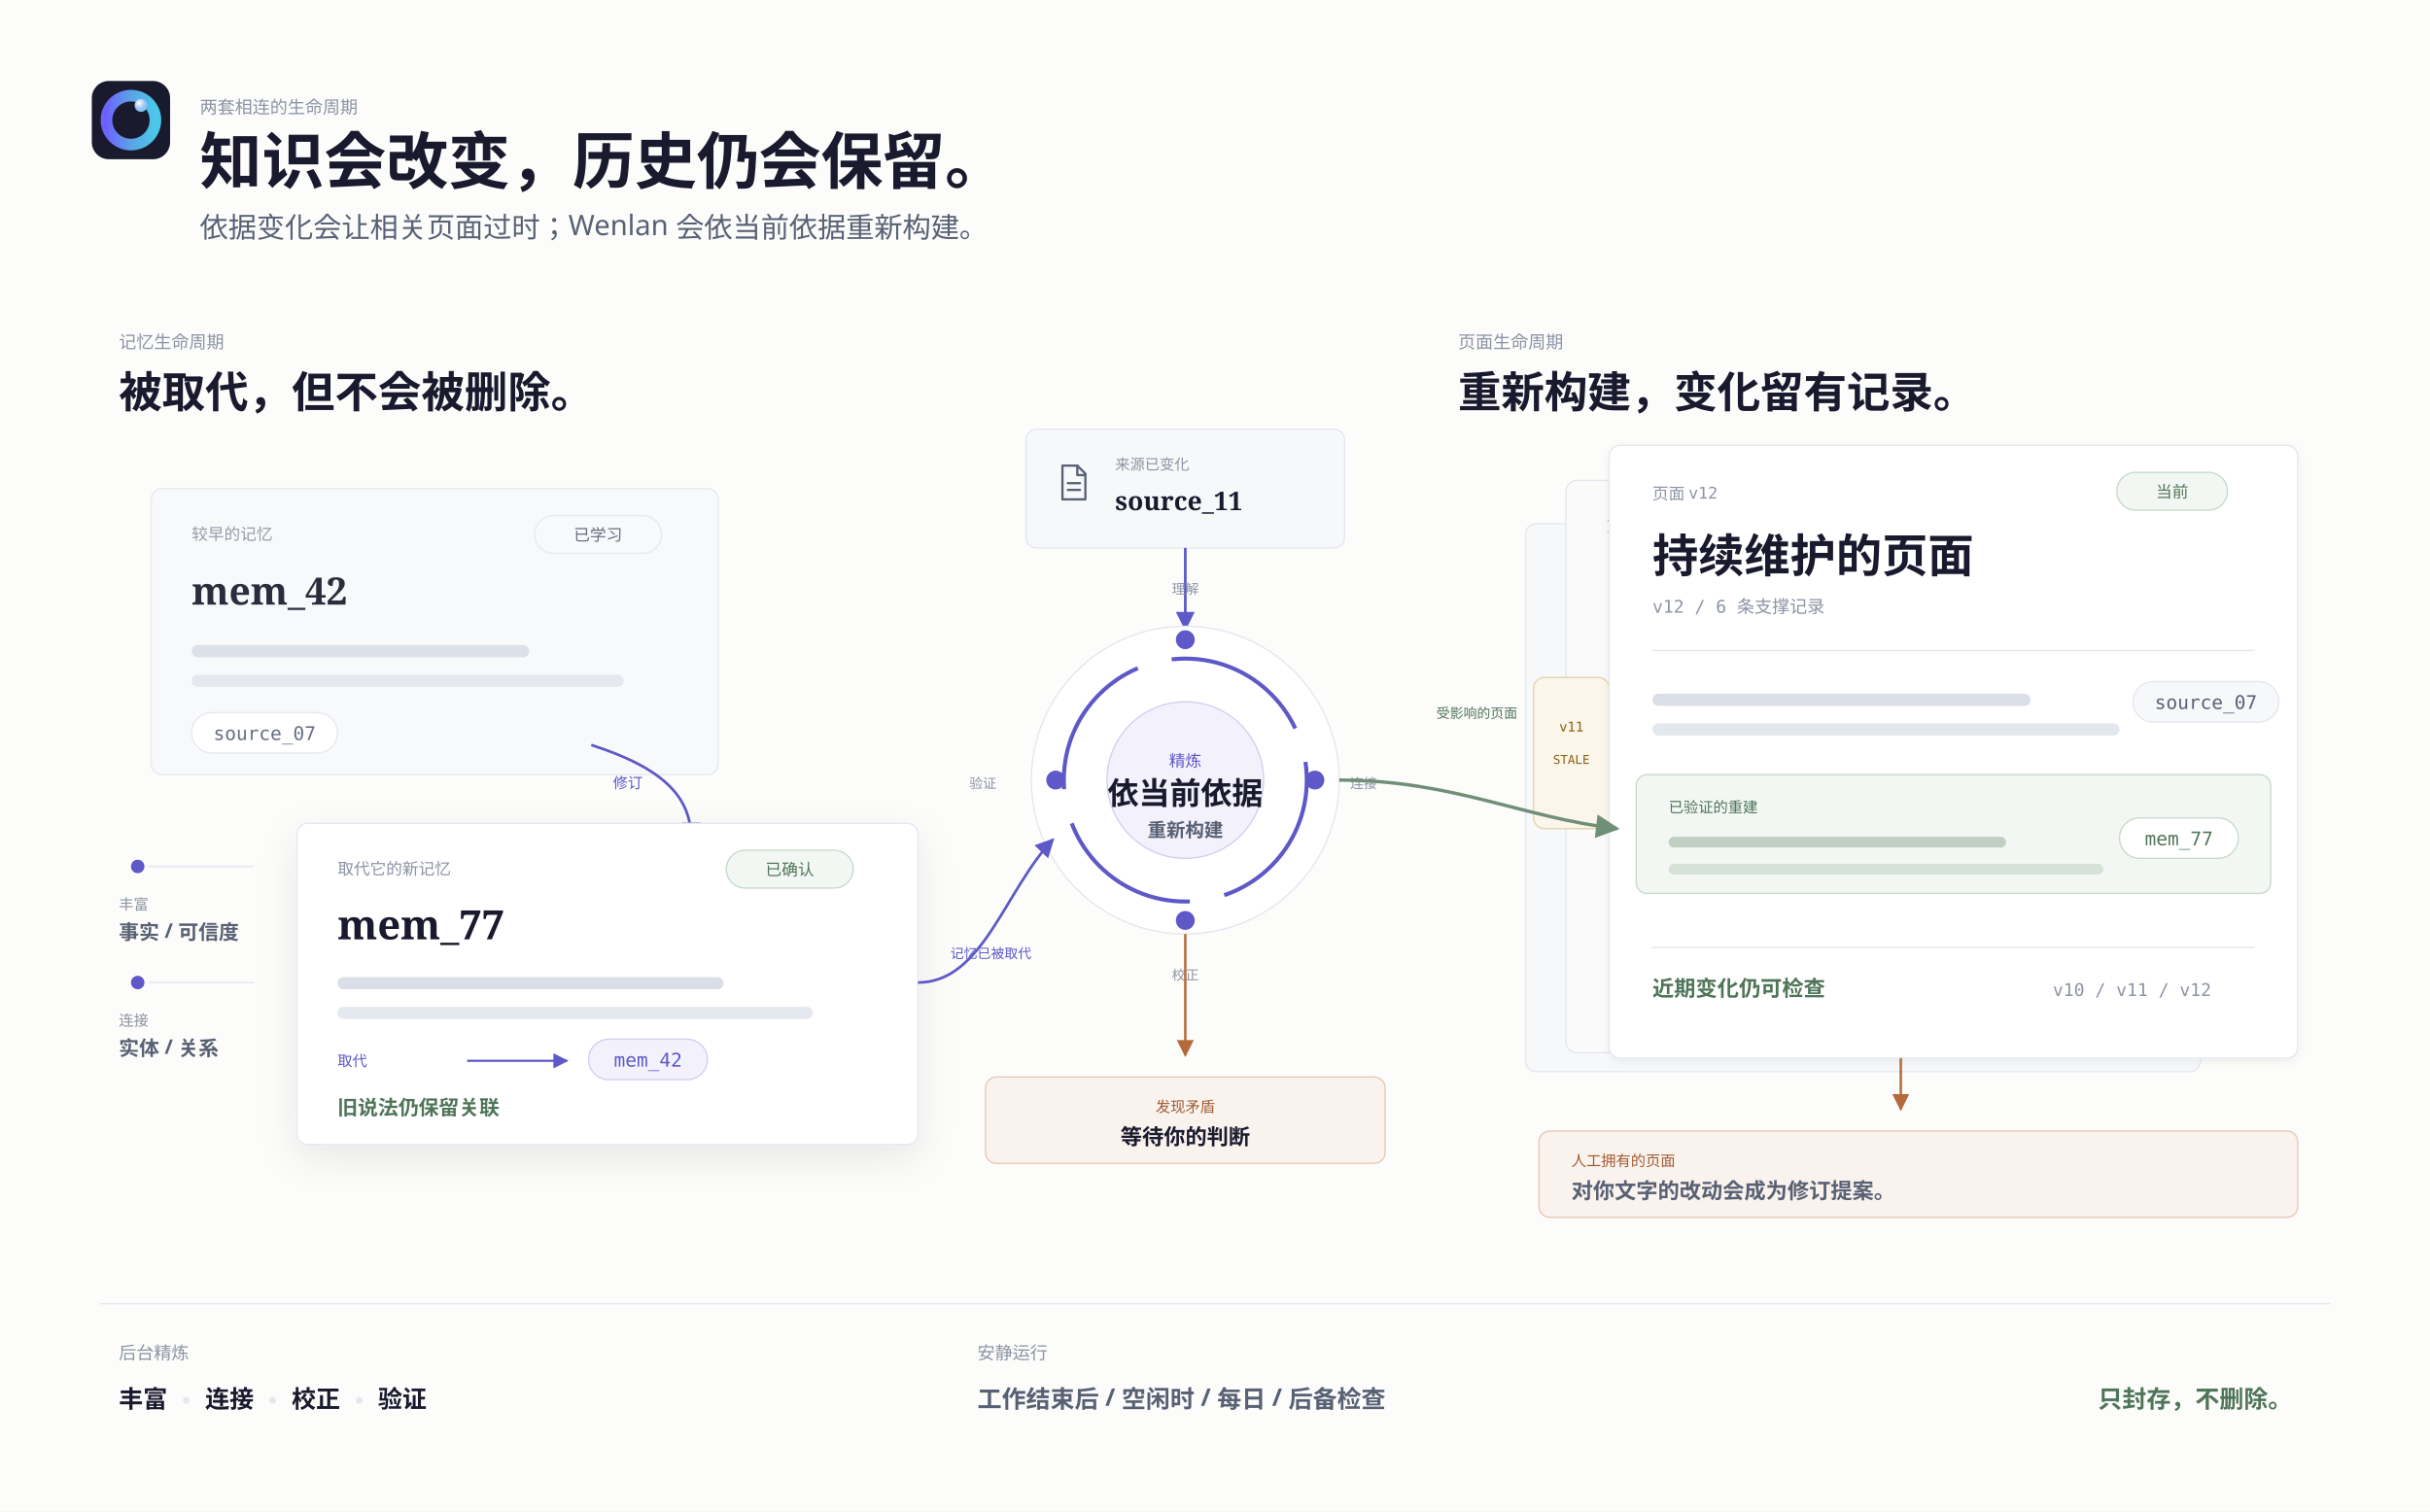
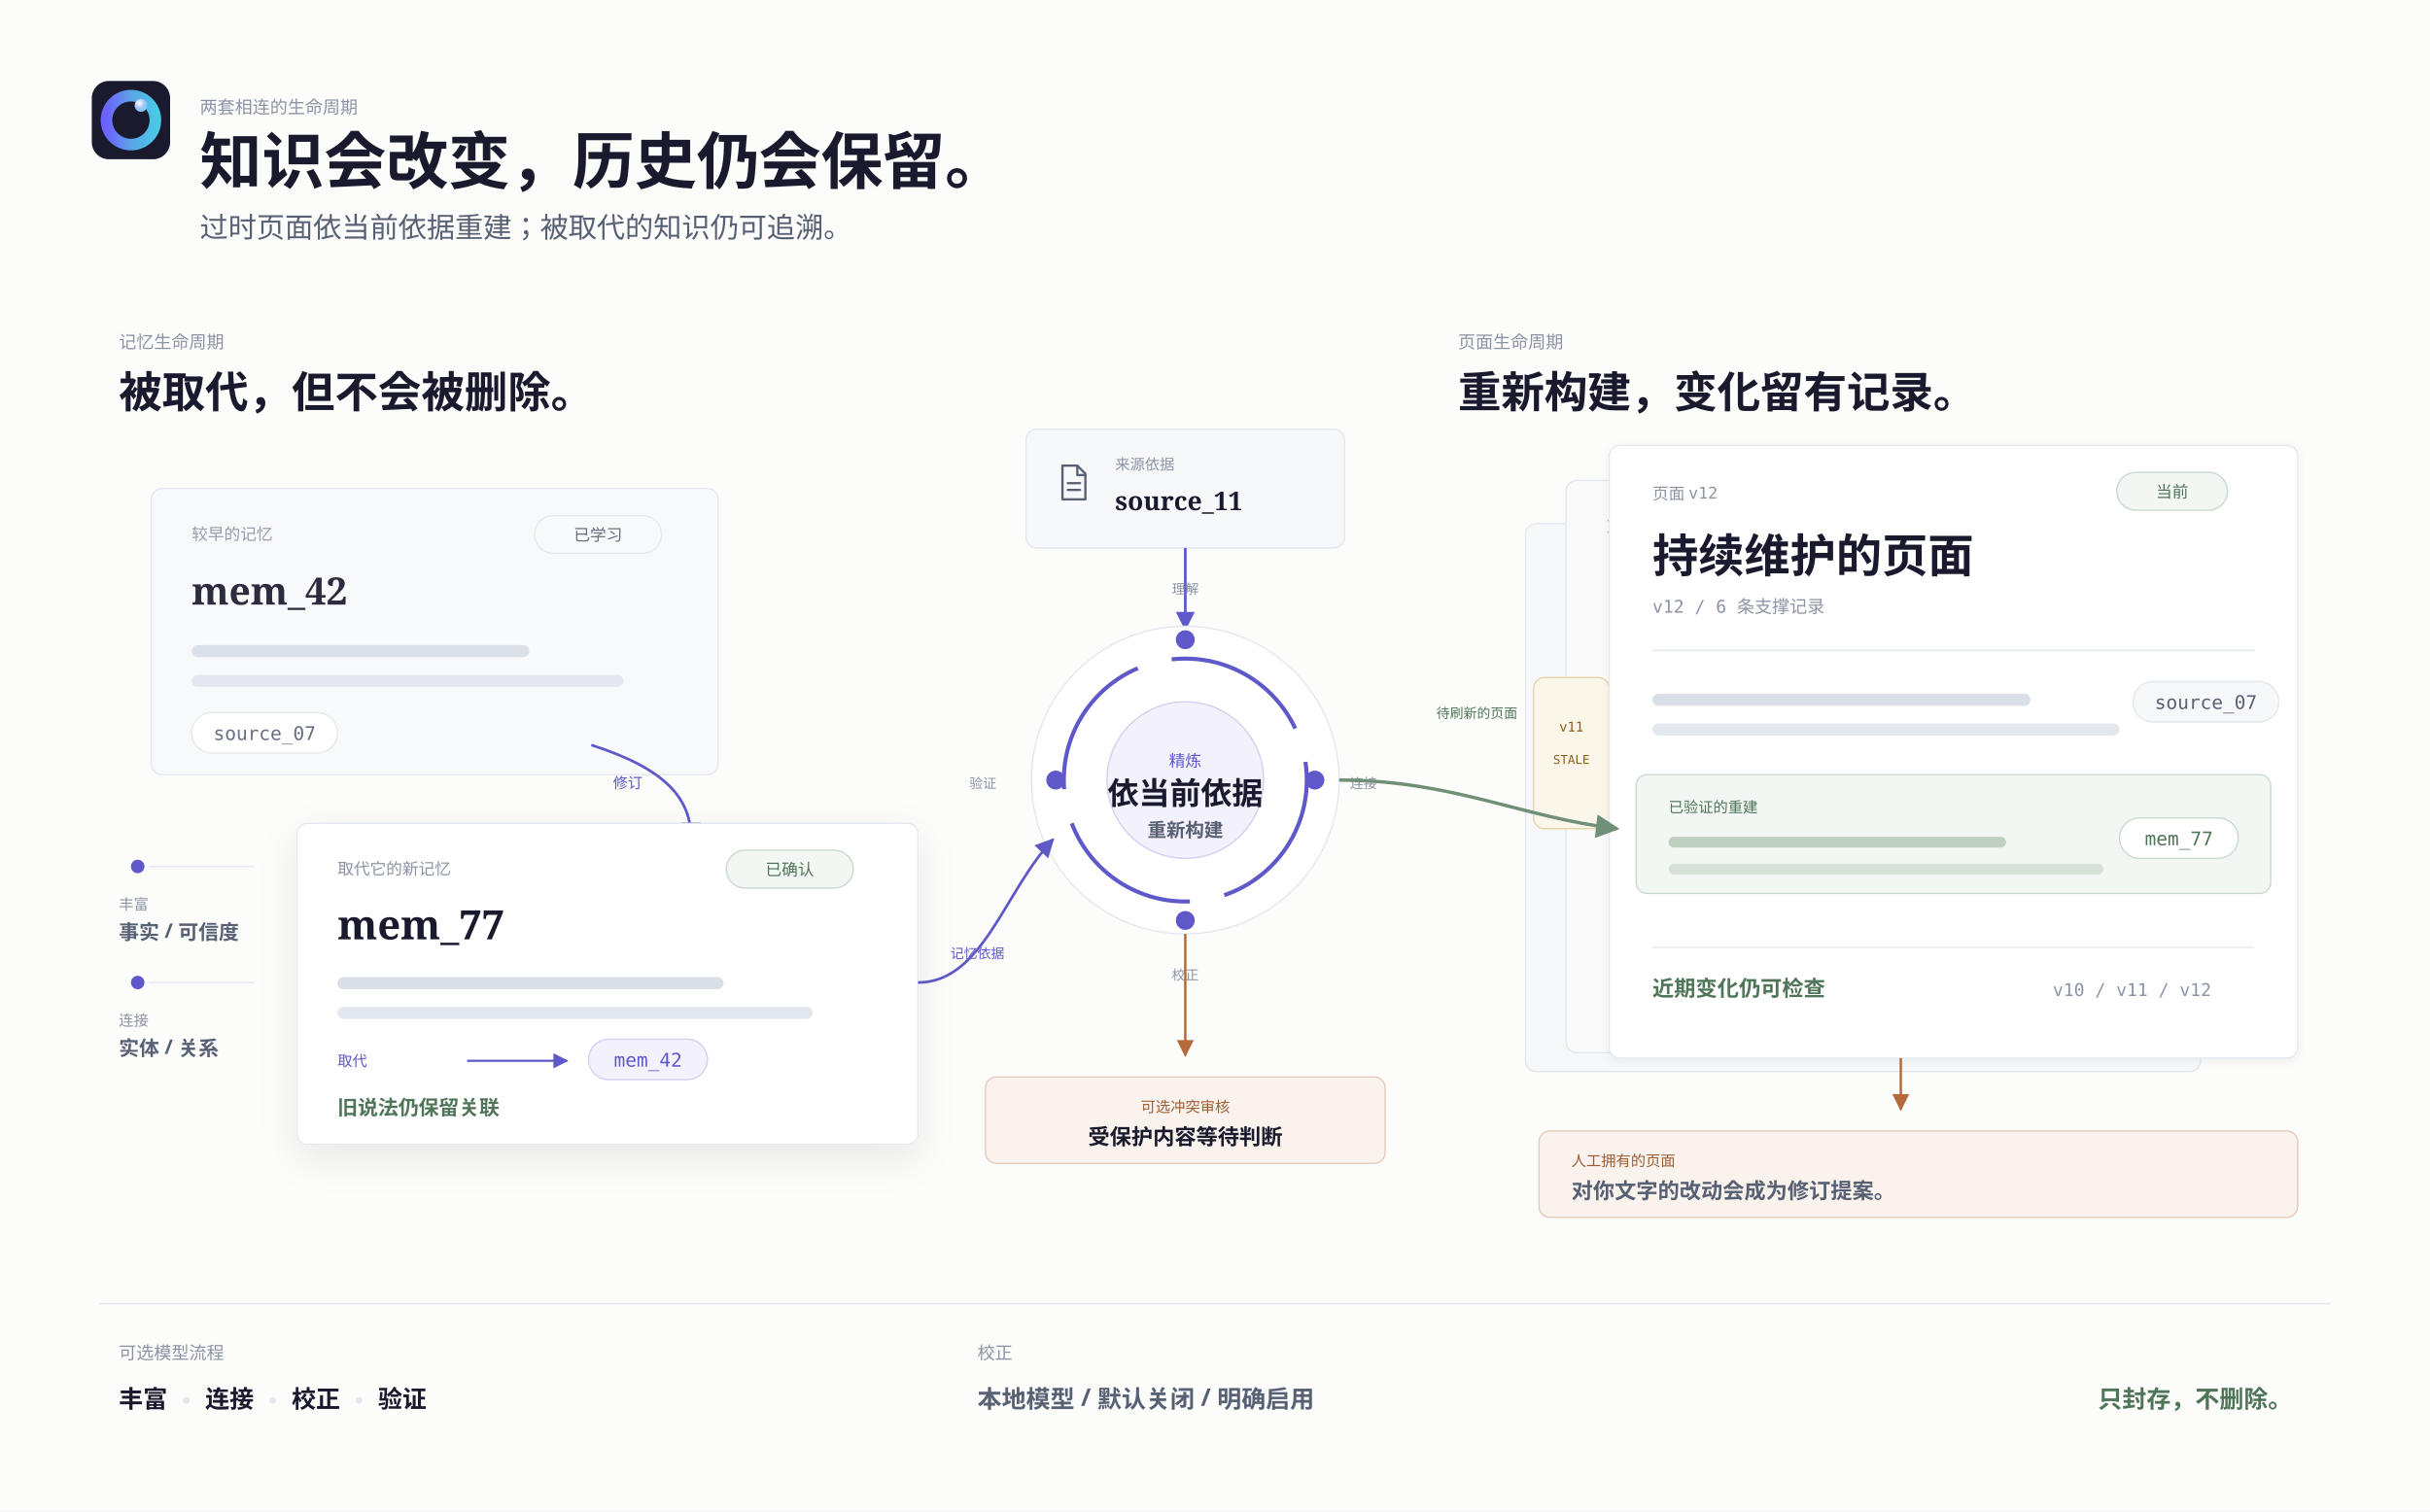
<svg xmlns="http://www.w3.org/2000/svg" width="1800" height="1120" viewBox="0 0 1800 1120" role="img" aria-labelledby="title desc">
  <style>text { font-kerning: normal; }</style>
  <rect width="1800" height="1120" fill="#FCFCFB" />
  <g transform="translate(68 60) scale(0.1132812)">
    <rect width="512" height="512" rx="112" fill="#1A1A2E" />
    <circle cx="256" cy="256" r="160" fill="none" stroke="url(#lifecycle-zh-Hans-desktop-ring)" stroke-width="76" />
    <circle cx="322" cy="160" r="42" fill="url(#lifecycle-zh-Hans-desktop-orb)" />
  </g>
  <g data-fit-region="lifecycle-zh-Hans-desktop-heading" data-fit-x="148" data-fit-y="56" data-fit-width="1578" data-fit-height="130" data-check-overlap="false">
    <text x="148" y="84" font-family="&quot;PingFang SC&quot;, &quot;JetBrains Mono&quot;, ui-monospace, monospace" font-size="13" font-weight="500" fill="#8B93A3" text-anchor="start">两套相连的生命周期</text>
    <text x="148" y="136" font-family="&quot;Songti SC&quot;, &quot;STSong&quot;, &quot;PingFang SC&quot;, serif" font-size="46" font-weight="600" fill="#1A1A2E" text-anchor="start">知识会改变，历史仍会保留。</text>
-     <text x="148" y="176" font-family="&quot;PingFang SC&quot;, &quot;Hiragino Sans GB&quot;, sans-serif" font-size="21" font-weight="400" fill="#586174" text-anchor="start">依据变化会让相关页面过时；Wenlan 会依当前依据重新构建。</text>
+     <text x="148" y="176" font-family="&quot;PingFang SC&quot;, &quot;Hiragino Sans GB&quot;, sans-serif" font-size="21" font-weight="400" fill="#586174" text-anchor="start">过时页面依当前依据重建；被取代的知识仍可追溯。</text>
  </g>
  <g data-fit-region="lifecycle-zh-Hans-desktop-memory-object" data-fit-x="70" data-fit-y="236" data-fit-width="640" data-fit-height="670" data-check-overlap="false">
    <text x="88" y="258" font-family="&quot;PingFang SC&quot;, &quot;JetBrains Mono&quot;, ui-monospace, monospace" font-size="13" font-weight="500" fill="#8B93A3" text-anchor="start">记忆生命周期</text>
    <text x="88" y="302" font-family="&quot;Songti SC&quot;, &quot;STSong&quot;, &quot;PingFang SC&quot;, serif" font-size="32" font-weight="600" fill="#1A1A2E" text-anchor="start">被取代，但不会被删除。</text>
    <g opacity="0.92">
      <rect x="112" y="362" width="420" height="212" rx="8" fill="#F7F8FA" stroke="#E3E7EE" />
      <text x="142" y="400" font-family="&quot;PingFang SC&quot;, &quot;JetBrains Mono&quot;, ui-monospace, monospace" font-size="12" font-weight="500" fill="#8B93A3" text-anchor="start">较早的记忆</text>
      <g>
        <rect x="396" y="382" width="94" height="28" rx="14" fill="#F7F8FA" stroke="#E3E7EE" />
        <text x="443" y="400.56" font-family="&quot;PingFang SC&quot;, &quot;JetBrains Mono&quot;, ui-monospace, monospace" font-size="12" font-weight="500" fill="#586174" text-anchor="middle">已学习</text>
      </g>
      <text x="142" y="448" font-family="&quot;Songti SC&quot;, &quot;STSong&quot;, &quot;PingFang SC&quot;, serif" font-size="28" font-weight="600" fill="#1A1A2E" text-anchor="start">mem_42</text>
      <rect x="142" y="478" width="250" height="9" rx="4.5" fill="#D9DEE7" />
      <rect x="142" y="500" width="320" height="9" rx="4.5" fill="#E3E7EE" />
      <g>
        <rect x="142" y="528" width="108" height="30" rx="15" fill="#FFFFFF" stroke="#E3E7EE" />
        <text x="196" y="548.32" font-family="&quot;PingFang SC&quot;, &quot;JetBrains Mono&quot;, ui-monospace, monospace" font-size="14" font-weight="500" fill="#586174" text-anchor="middle">source_07</text>
      </g>
    </g>
    <path d="M438 552 C494 570 512 592 512 622" fill="none" stroke="#5E58C8" stroke-width="2" marker-end="url(#lifecycle-zh-Hans-desktop-arrow)" />
    <text x="454" y="584" font-family="&quot;PingFang SC&quot;, &quot;JetBrains Mono&quot;, ui-monospace, monospace" font-size="11" font-weight="500" fill="#5E58C8" text-anchor="start">修订</text>
    <g filter="url(#lifecycle-zh-Hans-desktop-card-shadow)">
      <rect x="220" y="610" width="460" height="238" rx="8" fill="#FFFFFF" stroke="#E3E7EE" />
    </g>
    <text x="250" y="648" font-family="&quot;PingFang SC&quot;, &quot;JetBrains Mono&quot;, ui-monospace, monospace" font-size="12" font-weight="500" fill="#8B93A3" text-anchor="start">取代它的新记忆</text>
    <g>
      <rect x="538" y="630" width="94" height="28" rx="14" fill="#F2F7F3" stroke="#C7DACB" />
      <text x="585" y="648.56" font-family="&quot;PingFang SC&quot;, &quot;JetBrains Mono&quot;, ui-monospace, monospace" font-size="12" font-weight="500" fill="#4F7558" text-anchor="middle">已确认</text>
    </g>
    <text x="250" y="696" font-family="&quot;Songti SC&quot;, &quot;STSong&quot;, &quot;PingFang SC&quot;, serif" font-size="30" font-weight="600" fill="#1A1A2E" text-anchor="start">mem_77</text>
    <rect x="250" y="724" width="286" height="9" rx="4.5" fill="#D9DEE7" />
    <rect x="250" y="746" width="352" height="9" rx="4.5" fill="#E3E7EE" />
    <text x="250" y="790" font-family="&quot;PingFang SC&quot;, &quot;JetBrains Mono&quot;, ui-monospace, monospace" font-size="11" font-weight="500" fill="#5E58C8" text-anchor="start">取代</text>
    <path d="M346 786 H420" stroke="#5E58C8" stroke-width="1.6" marker-end="url(#lifecycle-zh-Hans-desktop-arrow)" />
    <g>
      <rect x="436" y="770" width="88" height="30" rx="15" fill="#F3F2FC" stroke="#D2CFF0" />
      <text x="480" y="790.32" font-family="&quot;PingFang SC&quot;, &quot;JetBrains Mono&quot;, ui-monospace, monospace" font-size="14" font-weight="500" fill="#5E58C8" text-anchor="middle">mem_42</text>
    </g>
    <text x="250" y="826" font-family="&quot;PingFang SC&quot;, &quot;Hiragino Sans GB&quot;, sans-serif" font-size="15" font-weight="600" fill="#4F7558" text-anchor="start">旧说法仍保留关联</text>
    <circle cx="102" cy="642" r="5" fill="#5E58C8" />
    <line x1="110" y1="642" x2="188" y2="642" stroke="#E3E7EE" />
    <text x="88" y="674" font-family="&quot;PingFang SC&quot;, &quot;JetBrains Mono&quot;, ui-monospace, monospace" font-size="11" font-weight="500" fill="#8B93A3" text-anchor="start">丰富</text>
    <text x="88" y="696" font-family="&quot;PingFang SC&quot;, &quot;Hiragino Sans GB&quot;, sans-serif" font-size="15" font-weight="600" fill="#586174" text-anchor="start">事实 / 可信度</text>
    <circle cx="102" cy="728" r="5" fill="#5E58C8" />
    <line x1="110" y1="728" x2="188" y2="728" stroke="#E3E7EE" />
    <text x="88" y="760" font-family="&quot;PingFang SC&quot;, &quot;JetBrains Mono&quot;, ui-monospace, monospace" font-size="11" font-weight="500" fill="#8B93A3" text-anchor="start">连接</text>
    <text x="88" y="782" font-family="&quot;PingFang SC&quot;, &quot;Hiragino Sans GB&quot;, sans-serif" font-size="15" font-weight="600" fill="#586174" text-anchor="start">实体 / 关系</text>
  </g>
  <g data-fit-region="lifecycle-zh-Hans-desktop-refinery" data-fit-x="698" data-fit-y="260" data-fit-width="360" data-fit-height="610" data-check-overlap="false">
    <rect x="760" y="318" width="236" height="88" rx="8" fill="#F7F8FA" stroke="#E3E7EE" />
    <g fill="none" stroke="#586174" stroke-width="1.7" stroke-linecap="round" stroke-linejoin="round">
      <path d="M787 345h11l6 6v19H787z" />
      <path d="M798 345v7h6" />
      <path d="M791 358h9M791 363h9" />
    </g>
-     <text x="826" y="348" font-family="&quot;PingFang SC&quot;, &quot;JetBrains Mono&quot;, ui-monospace, monospace" font-size="11" font-weight="500" fill="#8B93A3" text-anchor="start">来源已变化</text>
+     <text x="826" y="348" font-family="&quot;PingFang SC&quot;, &quot;JetBrains Mono&quot;, ui-monospace, monospace" font-size="11" font-weight="500" fill="#8B93A3" text-anchor="start">来源依据</text>
    <text x="826" y="378" font-family="&quot;Songti SC&quot;, &quot;STSong&quot;, &quot;PingFang SC&quot;, serif" font-size="19" font-weight="600" fill="#1A1A2E" text-anchor="start">source_11</text>
    <path d="M878 406 V466" fill="none" stroke="#5E58C8" stroke-width="2" marker-end="url(#lifecycle-zh-Hans-desktop-arrow)" />
    <circle cx="878" cy="578" r="114" fill="#FFFFFF" stroke="#E3E7EE" />
    <circle cx="878" cy="578" r="90" fill="none" stroke="#5E58C8" stroke-width="3" stroke-dasharray="112 26" />
    <circle cx="878" cy="578" r="58" fill="#F3F2FC" stroke="#D2CFF0" />
    <text x="878" y="568" font-family="&quot;PingFang SC&quot;, &quot;JetBrains Mono&quot;, ui-monospace, monospace" font-size="12" font-weight="500" fill="#5E58C8" text-anchor="middle">精炼</text>
    <text x="878" y="596" font-family="&quot;Songti SC&quot;, &quot;STSong&quot;, &quot;PingFang SC&quot;, serif" font-size="23" font-weight="600" fill="#1A1A2E" text-anchor="middle">依当前依据</text>
    <text x="878" y="620" font-family="&quot;PingFang SC&quot;, &quot;Hiragino Sans GB&quot;, sans-serif" font-size="14" font-weight="600" fill="#586174" text-anchor="middle">重新构建</text>
    <circle cx="878" cy="474" r="7" fill="#5E58C8" />
    <circle cx="974" cy="578" r="7" fill="#5E58C8" />
    <circle cx="878" cy="682" r="7" fill="#5E58C8" />
    <circle cx="782" cy="578" r="7" fill="#5E58C8" />
    <text x="878" y="440" font-family="&quot;PingFang SC&quot;, &quot;JetBrains Mono&quot;, ui-monospace, monospace" font-size="10" font-weight="500" fill="#8B93A3" text-anchor="middle">理解</text>
    <text x="1000" y="584" font-family="&quot;PingFang SC&quot;, &quot;JetBrains Mono&quot;, ui-monospace, monospace" font-size="10" font-weight="500" fill="#8B93A3" text-anchor="start">连接</text>
    <text x="878" y="726" font-family="&quot;PingFang SC&quot;, &quot;JetBrains Mono&quot;, ui-monospace, monospace" font-size="10" font-weight="500" fill="#8B93A3" text-anchor="middle">校正</text>
    <text x="738" y="584" font-family="&quot;PingFang SC&quot;, &quot;JetBrains Mono&quot;, ui-monospace, monospace" font-size="10" font-weight="500" fill="#8B93A3" text-anchor="end">验证</text>
    <path d="M680 728 C728 728 744 660 780 622" fill="none" stroke="#5E58C8" stroke-width="2" marker-end="url(#lifecycle-zh-Hans-desktop-arrow)" />
-     <text x="704" y="710" font-family="&quot;PingFang SC&quot;, &quot;JetBrains Mono&quot;, ui-monospace, monospace" font-size="10" font-weight="500" fill="#5E58C8" text-anchor="start">记忆已被取代</text>
+     <text x="704" y="710" font-family="&quot;PingFang SC&quot;, &quot;JetBrains Mono&quot;, ui-monospace, monospace" font-size="10" font-weight="500" fill="#5E58C8" text-anchor="start">记忆依据</text>
    <path d="M878 692 V782" fill="none" stroke="#B46A3A" stroke-width="1.8" marker-end="url(#lifecycle-zh-Hans-desktop-warm-arrow)" />
    <rect x="730" y="798" width="296" height="64" rx="8" fill="#FAF2ED" stroke="#E6C9B8" />
-     <text x="878" y="824" font-family="&quot;PingFang SC&quot;, &quot;JetBrains Mono&quot;, ui-monospace, monospace" font-size="11" font-weight="500" fill="#9F5C32" text-anchor="middle">发现矛盾</text>
-     <text x="878" y="848" font-family="&quot;Songti SC&quot;, &quot;STSong&quot;, &quot;PingFang SC&quot;, serif" font-size="16" font-weight="600" fill="#1A1A2E" text-anchor="middle">等待你的判断</text>
+     <text x="878" y="824" font-family="&quot;PingFang SC&quot;, &quot;JetBrains Mono&quot;, ui-monospace, monospace" font-size="11" font-weight="500" fill="#9F5C32" text-anchor="middle">可选冲突审核</text>
+     <text x="878" y="848" font-family="&quot;Songti SC&quot;, &quot;STSong&quot;, &quot;PingFang SC&quot;, serif" font-size="16" font-weight="600" fill="#1A1A2E" text-anchor="middle">受保护内容等待判断</text>
  </g>
  <g data-fit-region="lifecycle-zh-Hans-desktop-page-object" data-fit-x="1044" data-fit-y="236" data-fit-width="686" data-fit-height="680" data-check-overlap="false">
    <text x="1080" y="258" font-family="&quot;PingFang SC&quot;, &quot;JetBrains Mono&quot;, ui-monospace, monospace" font-size="13" font-weight="500" fill="#8B93A3" text-anchor="start">页面生命周期</text>
    <text x="1080" y="302" font-family="&quot;Songti SC&quot;, &quot;STSong&quot;, &quot;PingFang SC&quot;, serif" font-size="32" font-weight="600" fill="#1A1A2E" text-anchor="start">重新构建，变化留有记录。</text>
    <rect x="1130" y="388" width="500" height="406" rx="8" fill="#F7F8FA" stroke="#E3E7EE" />
    <rect x="1160" y="356" width="500" height="424" rx="8" fill="#FAFAFA" stroke="#E3E7EE" />
    <text x="1190" y="394" font-family="&quot;PingFang SC&quot;, &quot;JetBrains Mono&quot;, ui-monospace, monospace" font-size="11" font-weight="500" fill="#8B93A3" text-anchor="start">页面 v11</text>
    <rect x="1136" y="502" width="56" height="112" rx="8" fill="#FBF6EA" stroke="#E5D3AA" />
    <text x="1164" y="542" font-family="&quot;PingFang SC&quot;, &quot;JetBrains Mono&quot;, ui-monospace, monospace" font-size="10" font-weight="500" fill="#8C5F16" text-anchor="middle">v11</text>
    <text x="1164" y="566" font-family="&quot;PingFang SC&quot;, &quot;JetBrains Mono&quot;, ui-monospace, monospace" font-size="9" font-weight="500" fill="#8C5F16" text-anchor="middle">STALE</text>
    <g filter="url(#lifecycle-zh-Hans-desktop-page-shadow)">
      <rect x="1192" y="330" width="510" height="454" rx="8" fill="#FFFFFF" stroke="#E3E7EE" />
    </g>
    <text x="1224" y="370" font-family="&quot;PingFang SC&quot;, &quot;JetBrains Mono&quot;, ui-monospace, monospace" font-size="12" font-weight="500" fill="#8B93A3" text-anchor="start">页面 v12</text>
    <g>
      <rect x="1568" y="350" width="82" height="28" rx="14" fill="#F2F7F3" stroke="#C7DACB" />
      <text x="1609" y="368.56" font-family="&quot;PingFang SC&quot;, &quot;JetBrains Mono&quot;, ui-monospace, monospace" font-size="12" font-weight="500" fill="#4F7558" text-anchor="middle">当前</text>
    </g>
    <text x="1224" y="424" font-family="&quot;Songti SC&quot;, &quot;STSong&quot;, &quot;PingFang SC&quot;, serif" font-size="34" font-weight="600" fill="#1A1A2E" text-anchor="start">持续维护的页面</text>
    <text x="1224" y="454" font-family="&quot;PingFang SC&quot;, &quot;JetBrains Mono&quot;, ui-monospace, monospace" font-size="13" font-weight="500" fill="#8B93A3" text-anchor="start">v12 / 6 条支撑记录</text>
    <line x1="1224" y1="482" x2="1670" y2="482" stroke="#E3E7EE" />
    <rect x="1224" y="514" width="280" height="9" rx="4.5" fill="#D9DEE7" />
    <rect x="1224" y="536" width="346" height="9" rx="4.5" fill="#E3E7EE" />
    <g>
      <rect x="1580" y="505" width="108" height="30" rx="15" fill="#F7F8FA" stroke="#E3E7EE" />
      <text x="1634" y="525.32" font-family="&quot;PingFang SC&quot;, &quot;JetBrains Mono&quot;, ui-monospace, monospace" font-size="14" font-weight="500" fill="#586174" text-anchor="middle">source_07</text>
    </g>
    <rect x="1212" y="574" width="470" height="88" rx="8" fill="#F2F7F3" stroke="#C7DACB" />
    <text x="1236" y="602" font-family="&quot;PingFang SC&quot;, &quot;JetBrains Mono&quot;, ui-monospace, monospace" font-size="11" font-weight="500" fill="#4F7558" text-anchor="start">已验证的重建</text>
    <rect x="1236" y="620" width="250" height="8" rx="4" fill="#BFD0C2" />
    <rect x="1236" y="640" width="322" height="8" rx="4" fill="#D6E2D8" />
    <g>
      <rect x="1570" y="606" width="88" height="30" rx="15" fill="#FFFFFF" stroke="#C7DACB" />
      <text x="1614" y="626.32" font-family="&quot;PingFang SC&quot;, &quot;JetBrains Mono&quot;, ui-monospace, monospace" font-size="14" font-weight="500" fill="#4F7558" text-anchor="middle">mem_77</text>
    </g>
    <line x1="1224" y1="702" x2="1670" y2="702" stroke="#E3E7EE" />
    <text x="1224" y="738" font-family="&quot;PingFang SC&quot;, &quot;Hiragino Sans GB&quot;, sans-serif" font-size="16" font-weight="600" fill="#4F7558" text-anchor="start">近期变化仍可检查</text>
    <text x="1638" y="738" font-family="&quot;PingFang SC&quot;, &quot;JetBrains Mono&quot;, ui-monospace, monospace" font-size="13" font-weight="500" fill="#8B93A3" text-anchor="end">v10 / v11 / v12</text>
    <path d="M1408 784 V822" fill="none" stroke="#B46A3A" stroke-width="1.8" marker-end="url(#lifecycle-zh-Hans-desktop-warm-arrow)" />
    <rect x="1140" y="838" width="562" height="64" rx="8" fill="#FAF2ED" stroke="#E6C9B8" />
    <text x="1164" y="864" font-family="&quot;PingFang SC&quot;, &quot;JetBrains Mono&quot;, ui-monospace, monospace" font-size="11" font-weight="500" fill="#9F5C32" text-anchor="start">人工拥有的页面</text>
    <text x="1164" y="888" font-family="&quot;PingFang SC&quot;, &quot;Hiragino Sans GB&quot;, sans-serif" font-size="16" font-weight="600" fill="#586174" text-anchor="start">对你文字的改动会成为修订提案。</text>
  </g>
  <path d="M992 578 C1076 578 1128 606 1198 614" fill="none" stroke="#6F8F76" stroke-width="2.5" marker-end="url(#lifecycle-zh-Hans-desktop-sage-arrow)" />
-   <text x="1094" y="532" font-family="&quot;PingFang SC&quot;, &quot;JetBrains Mono&quot;, ui-monospace, monospace" font-size="10" font-weight="500" fill="#4F7558" text-anchor="middle">受影响的页面</text>
+   <text x="1094" y="532" font-family="&quot;PingFang SC&quot;, &quot;JetBrains Mono&quot;, ui-monospace, monospace" font-size="10" font-weight="500" fill="#4F7558" text-anchor="middle">待刷新的页面</text>
  <g data-fit-region="lifecycle-zh-Hans-desktop-footer" data-fit-x="74" data-fit-y="966" data-fit-width="1652" data-fit-height="106" data-check-overlap="false">
    <line x1="74" y1="966" x2="1726" y2="966" stroke="#E3E7EE" />
-     <text x="88" y="1007" font-family="&quot;PingFang SC&quot;, &quot;JetBrains Mono&quot;, ui-monospace, monospace" font-size="13" font-weight="500" fill="#8B93A3" text-anchor="start">后台精炼</text>
+     <text x="88" y="1007" font-family="&quot;PingFang SC&quot;, &quot;JetBrains Mono&quot;, ui-monospace, monospace" font-size="13" font-weight="500" fill="#8B93A3" text-anchor="start">可选模型流程</text>
    <text x="88" y="1043" font-family="&quot;Songti SC&quot;, &quot;STSong&quot;, &quot;PingFang SC&quot;, serif" font-size="18" font-weight="600" fill="#1A1A2E" text-anchor="start">丰富</text>
    <circle cx="138" cy="1037.6" r="2.5" fill="#E3E7EE" />
    <text x="152" y="1043" font-family="&quot;Songti SC&quot;, &quot;STSong&quot;, &quot;PingFang SC&quot;, serif" font-size="18" font-weight="600" fill="#1A1A2E" text-anchor="start">连接</text>
    <circle cx="202" cy="1037.6" r="2.5" fill="#E3E7EE" />
    <text x="216" y="1043" font-family="&quot;Songti SC&quot;, &quot;STSong&quot;, &quot;PingFang SC&quot;, serif" font-size="18" font-weight="600" fill="#1A1A2E" text-anchor="start">校正</text>
    <circle cx="266" cy="1037.6" r="2.5" fill="#E3E7EE" />
    <text x="280" y="1043" font-family="&quot;Songti SC&quot;, &quot;STSong&quot;, &quot;PingFang SC&quot;, serif" font-size="18" font-weight="600" fill="#1A1A2E" text-anchor="start">验证</text>
-     <text x="724" y="1007" font-family="&quot;PingFang SC&quot;, &quot;JetBrains Mono&quot;, ui-monospace, monospace" font-size="13" font-weight="500" fill="#8B93A3" text-anchor="start">安静运行</text>
-     <text x="724" y="1043" font-family="&quot;PingFang SC&quot;, &quot;Hiragino Sans GB&quot;, sans-serif" font-size="18" font-weight="600" fill="#586174" text-anchor="start">工作结束后 / 空闲时 / 每日 / 后备检查</text>
+     <text x="724" y="1007" font-family="&quot;PingFang SC&quot;, &quot;JetBrains Mono&quot;, ui-monospace, monospace" font-size="13" font-weight="500" fill="#8B93A3" text-anchor="start">校正</text>
+     <text x="724" y="1043" font-family="&quot;PingFang SC&quot;, &quot;Hiragino Sans GB&quot;, sans-serif" font-size="18" font-weight="600" fill="#586174" text-anchor="start">本地模型 / 默认关闭 / 明确启用</text>
    <text x="1698" y="1043" font-family="&quot;Songti SC&quot;, &quot;STSong&quot;, &quot;PingFang SC&quot;, serif" font-size="18" font-weight="600" fill="#4F7558" text-anchor="end">只封存，不删除。</text>
  </g>
  <defs>
    <linearGradient id="lifecycle-zh-Hans-desktop-ring" x1="96" y1="256" x2="416" y2="256" gradientUnits="userSpaceOnUse">
      <stop stop-color="#6C63FF" />
      <stop offset="0.5" stop-color="#5BA3E6" />
      <stop offset="1" stop-color="#4AC8E8" />
    </linearGradient>
    <radialGradient id="lifecycle-zh-Hans-desktop-orb" cx="0" cy="0" r="1" gradientUnits="userSpaceOnUse" gradientTransform="translate(310 144) rotate(52.125) scale(76.0263)">
      <stop stop-color="#FFFFFF" />
      <stop offset="0.45" stop-color="#A5C4F7" />
      <stop offset="1" stop-color="#4AC8E8" />
    </radialGradient>
    <marker id="lifecycle-zh-Hans-desktop-arrow" viewBox="0 0 10 10" refX="9" refY="5" markerWidth="7" markerHeight="7" orient="auto-start-reverse">
      <path d="M0 0L10 5L0 10Z" fill="#5E58C8" />
    </marker>
    <marker id="lifecycle-zh-Hans-desktop-warm-arrow" viewBox="0 0 10 10" refX="9" refY="5" markerWidth="7" markerHeight="7" orient="auto-start-reverse">
      <path d="M0 0L10 5L0 10Z" fill="#B46A3A" />
    </marker>
    <marker id="lifecycle-zh-Hans-desktop-sage-arrow" viewBox="0 0 10 10" refX="9" refY="5" markerWidth="7" markerHeight="7" orient="auto-start-reverse">
      <path d="M0 0L10 5L0 10Z" fill="#6F8F76" />
    </marker>
    <filter id="lifecycle-zh-Hans-desktop-card-shadow" x="-20%" y="-20%" width="140%" height="150%">
      <feDropShadow dx="0" dy="10" stdDeviation="14" flood-color="#1A1A2E" flood-opacity="0.08" />
    </filter>
    <filter id="lifecycle-zh-Hans-desktop-page-shadow" x="-20%" y="-20%" width="140%" height="150%">
      <feDropShadow dx="0" dy="14" stdDeviation="18" flood-color="#1A1A2E" flood-opacity="0.10" />
      <feDropShadow dx="0" dy="2" stdDeviation="3" flood-color="#1A1A2E" flood-opacity="0.06" />
    </filter>
  </defs>
</svg>
